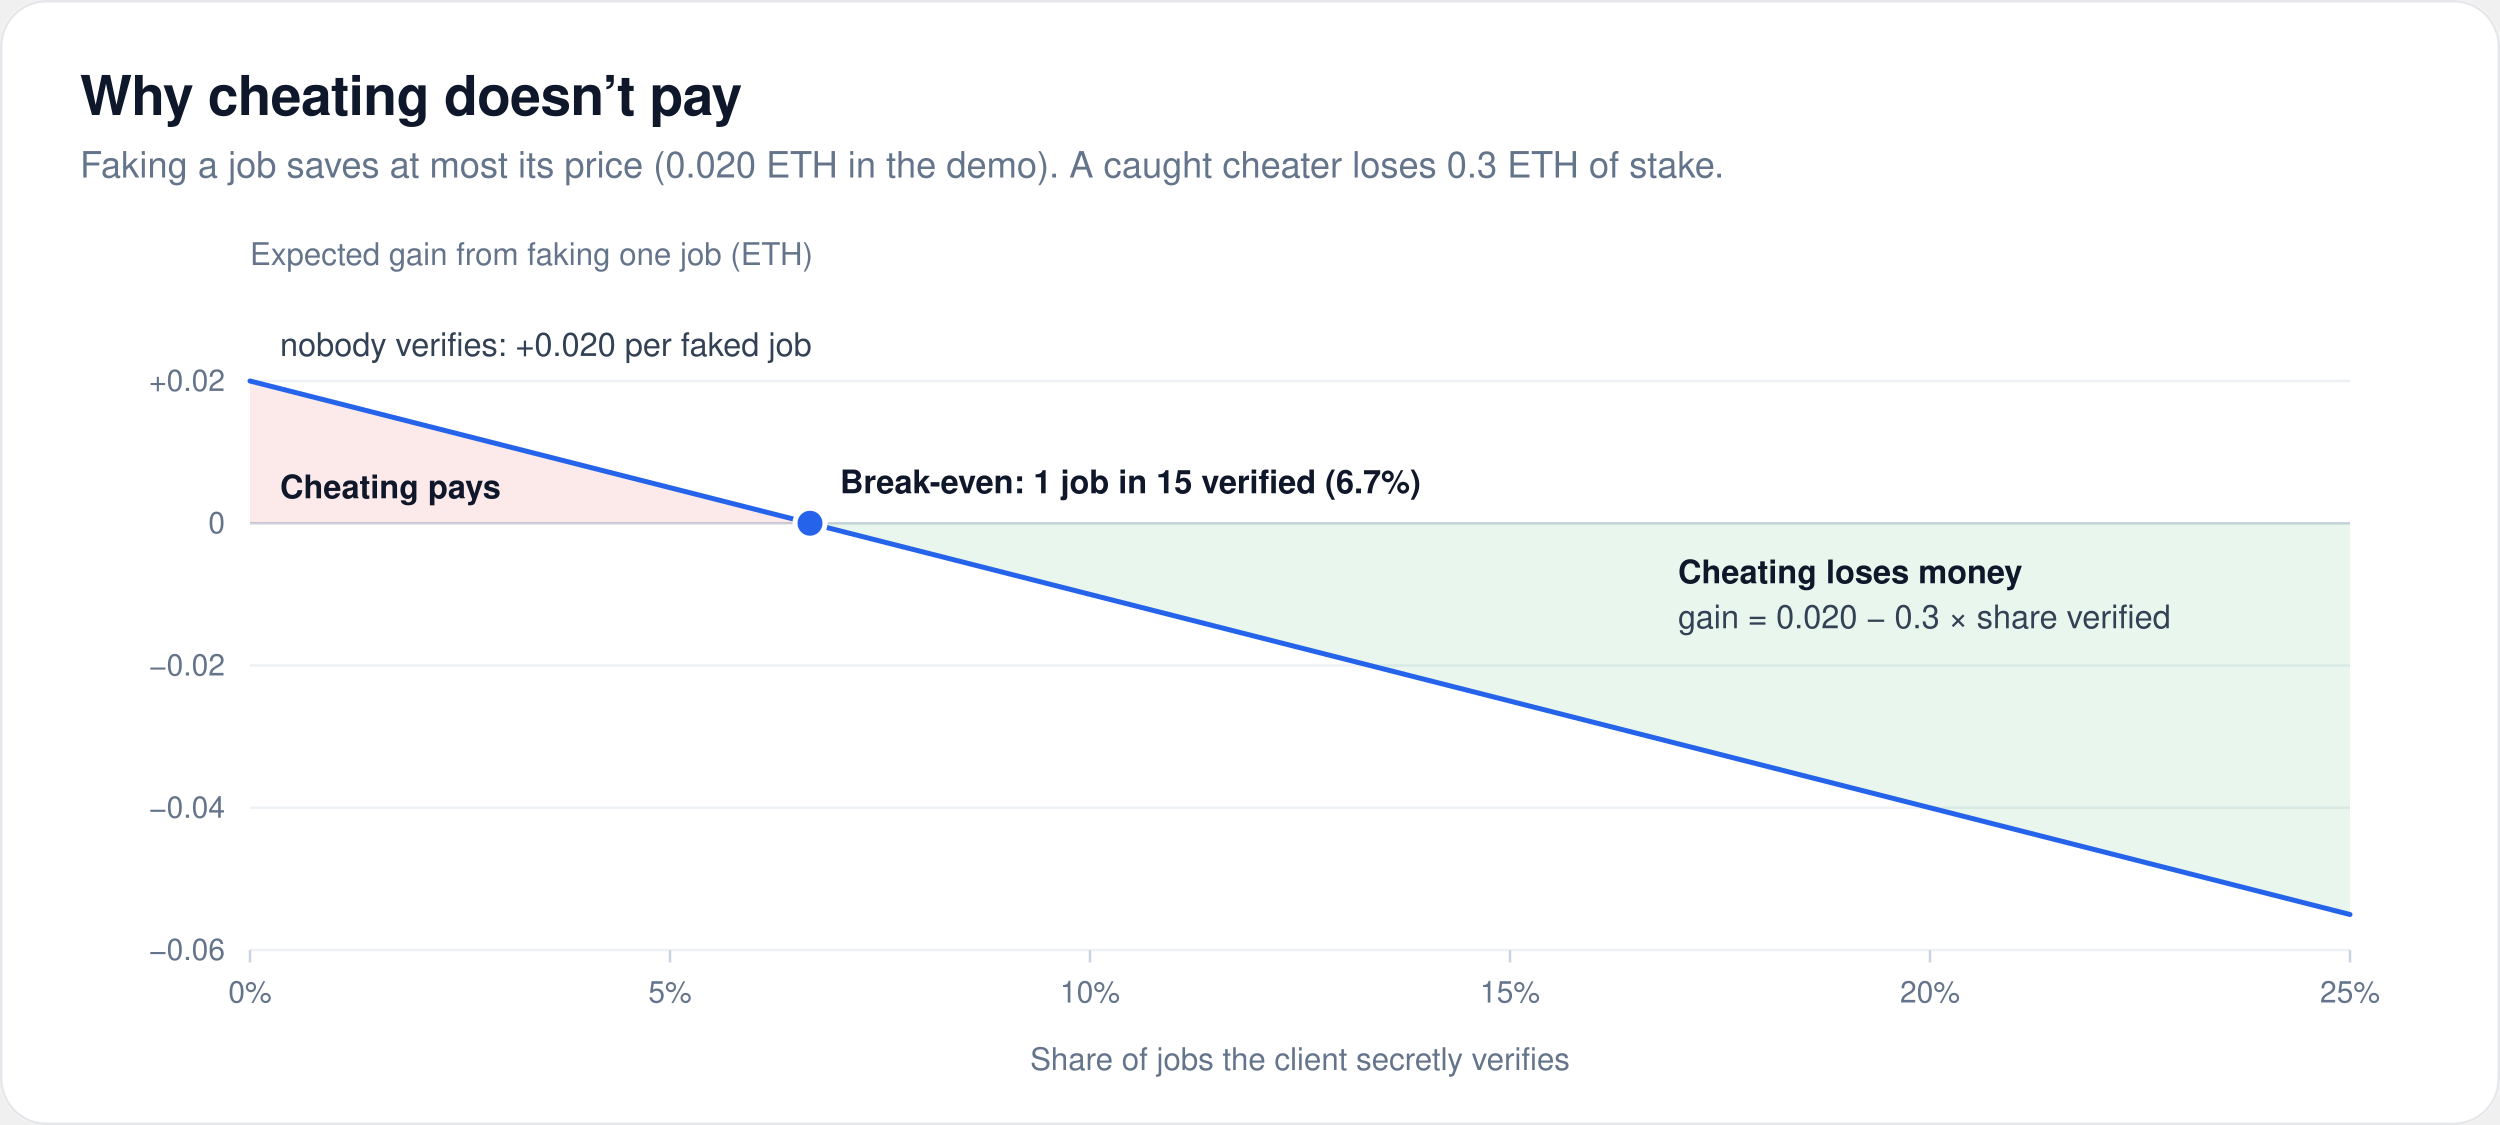
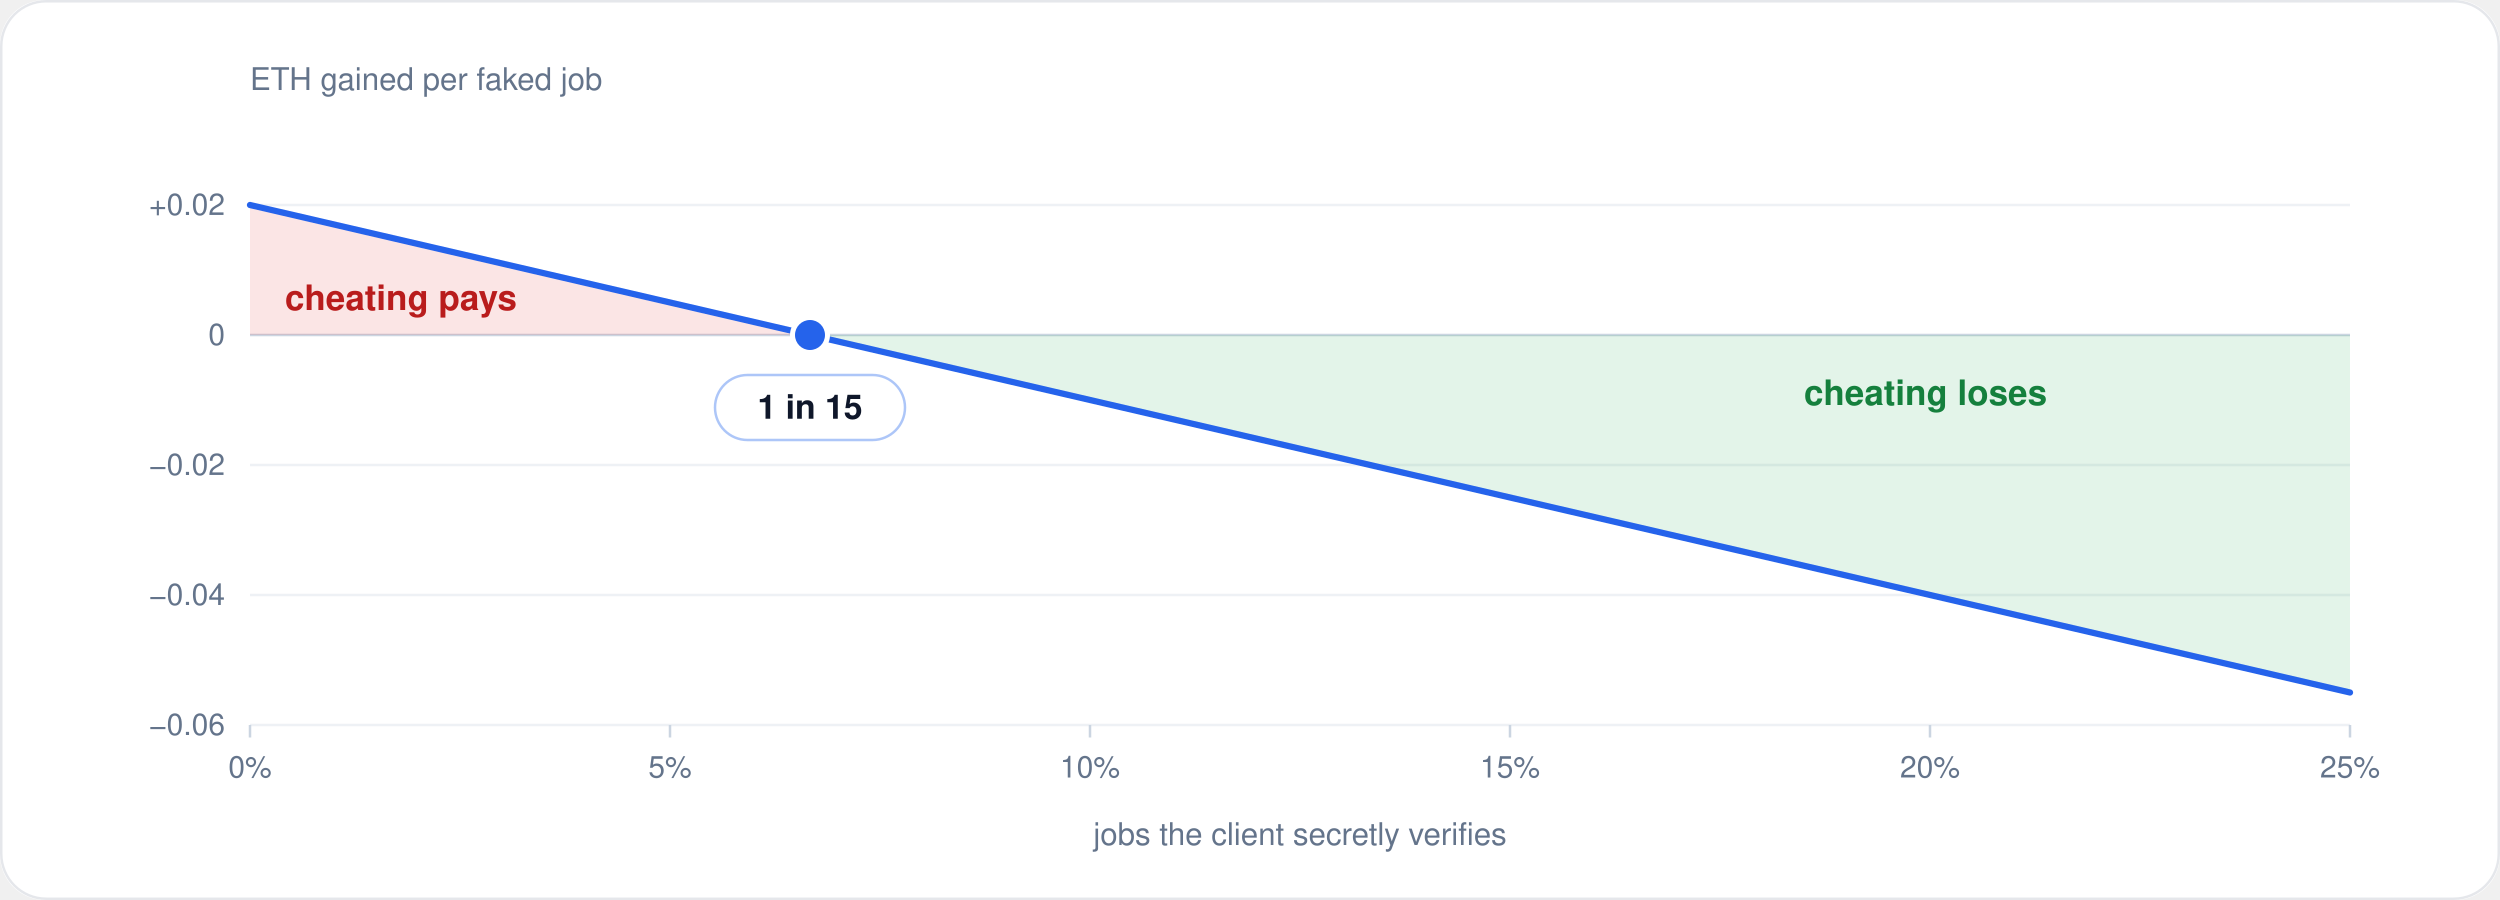
- <svg xmlns="http://www.w3.org/2000/svg" viewBox="0 0 1000 450" width="1000" height="450" font-family="-apple-system, BlinkMacSystemFont, 'Segoe UI', Helvetica, Arial, sans-serif">
-   <style>
-     .t { font-size: 22px; font-weight: 760; fill: #0f172a; letter-spacing: -0.01em; }
-     .s { font-size: 14.5px; fill: #64748b; }
-     .tick { font-size: 12px; fill: #64748b; font-variant-numeric: tabular-nums; }
-     .ax { font-size: 12.5px; fill: #64748b; }
-     .lab { font-size: 13px; fill: #334155; }
-     .labb { font-size: 13px; font-weight: 700; fill: #0f172a; }
-   </style>
-   <rect width="1000" height="450" rx="18" fill="#ffffff" />
-   <rect x="0.5" y="0.5" width="999" height="449" rx="18" fill="none" stroke="#e5e7eb" />
-   <text class="t" x="32" y="46">Why cheating doesn’t pay</text>
-   <text class="s" x="32" y="71">Faking a job saves at most its price (0.020 ETH in the demo). A caught cheater loses 0.3 ETH of stake.</text>
-   <text class="ax" x="100" y="106">Expected gain from faking one job (ETH)</text>
-   <line x1="100" y1="152.4" x2="940" y2="152.4" stroke="#eef1f5" stroke-width="1" />
-   <text class="tick" x="90" y="156.4" text-anchor="end">+0.02</text>
-   <line x1="100" y1="209.3" x2="940" y2="209.3" stroke="#cbd5e1" stroke-width="1" />
-   <text class="tick" x="90" y="213.3" text-anchor="end">0</text>
-   <line x1="100" y1="266.2" x2="940" y2="266.2" stroke="#eef1f5" stroke-width="1" />
-   <text class="tick" x="90" y="270.2" text-anchor="end">−0.02</text>
-   <line x1="100" y1="323.1" x2="940" y2="323.1" stroke="#eef1f5" stroke-width="1" />
-   <text class="tick" x="90" y="327.1" text-anchor="end">−0.04</text>
-   <line x1="100" y1="380.0" x2="940" y2="380.0" stroke="#eef1f5" stroke-width="1" />
-   <text class="tick" x="90" y="384.0" text-anchor="end">−0.06</text>
-   <line x1="100.0" y1="380" x2="100.0" y2="385" stroke="#cbd5e1" />
-   <text class="tick" x="100.0" y="401" text-anchor="middle">0%</text>
-   <line x1="268.0" y1="380" x2="268.0" y2="385" stroke="#cbd5e1" />
-   <text class="tick" x="268.0" y="401" text-anchor="middle">5%</text>
-   <line x1="436.0" y1="380" x2="436.0" y2="385" stroke="#cbd5e1" />
-   <text class="tick" x="436.0" y="401" text-anchor="middle">10%</text>
-   <line x1="604.0" y1="380" x2="604.0" y2="385" stroke="#cbd5e1" />
-   <text class="tick" x="604.0" y="401" text-anchor="middle">15%</text>
-   <line x1="772.0" y1="380" x2="772.0" y2="385" stroke="#cbd5e1" />
-   <text class="tick" x="772.0" y="401" text-anchor="middle">20%</text>
-   <line x1="940.0" y1="380" x2="940.0" y2="385" stroke="#cbd5e1" />
-   <text class="tick" x="940.0" y="401" text-anchor="middle">25%</text>
-   <text class="ax" x="520.0" y="428" text-anchor="middle">Share of jobs the client secretly verifies</text>
-   <polygon points="100.0,152.4 324.0,209.3 100.0,209.3" fill="#dc2626" fill-opacity="0.10" />
-   <polygon points="324.0,209.3 940.0,365.8 940.0,209.3" fill="#16a34a" fill-opacity="0.10" />
-   <line x1="100.0" y1="152.4" x2="940.0" y2="365.8" stroke="#2563eb" stroke-width="2" stroke-linecap="round" />
-   <text class="labb" x="112" y="199.3">Cheating pays</text>
-   <text class="labb" x="671.2" y="233.3">Cheating loses money</text>
-   <text class="lab" x="671.2" y="251.3">gain = 0.020 − 0.3 × share verified</text>
-   <text class="lab" x="112" y="142.4">nobody verifies: +0.020 per faked job</text>
-   <circle cx="324.0" cy="209.3" r="7" fill="#ffffff" />
-   <circle cx="324.0" cy="209.3" r="5" fill="#2563eb" />
-   <text class="labb" x="336.0" y="197.3">Break-even: 1 job in 15 verified (6.7%)</text>
+ <svg xmlns="http://www.w3.org/2000/svg" viewBox="0 0 1000 360" width="1000" height="360" font-family="-apple-system, BlinkMacSystemFont, 'Segoe UI', Helvetica, Arial, sans-serif">
+   <rect width="1000" height="360" rx="18" fill="#ffffff" />
+   <rect x="0.5" y="0.5" width="999" height="359" rx="18" fill="none" stroke="#e5e7eb" />
+   <text x="100" y="36" font-size="12.5" fill="#64748b">ETH gained per faked job</text>
+   <line x1="100" y1="82.0" x2="940" y2="82.0" stroke="#eef1f5" />
+   <text x="90" y="86.0" font-size="12" fill="#64748b" text-anchor="end">+0.02</text>
+   <line x1="100" y1="134.0" x2="940" y2="134.0" stroke="#cbd5e1" />
+   <text x="90" y="138.0" font-size="12" fill="#64748b" text-anchor="end">0</text>
+   <line x1="100" y1="186.0" x2="940" y2="186.0" stroke="#eef1f5" />
+   <text x="90" y="190.0" font-size="12" fill="#64748b" text-anchor="end">−0.02</text>
+   <line x1="100" y1="238.0" x2="940" y2="238.0" stroke="#eef1f5" />
+   <text x="90" y="242.0" font-size="12" fill="#64748b" text-anchor="end">−0.04</text>
+   <line x1="100" y1="290.0" x2="940" y2="290.0" stroke="#eef1f5" />
+   <text x="90" y="294.0" font-size="12" fill="#64748b" text-anchor="end">−0.06</text>
+   <line x1="100.0" y1="290" x2="100.0" y2="295" stroke="#cbd5e1" />
+   <text x="100.0" y="311" font-size="12" fill="#64748b" text-anchor="middle">0%</text>
+   <line x1="268.0" y1="290" x2="268.0" y2="295" stroke="#cbd5e1" />
+   <text x="268.0" y="311" font-size="12" fill="#64748b" text-anchor="middle">5%</text>
+   <line x1="436.0" y1="290" x2="436.0" y2="295" stroke="#cbd5e1" />
+   <text x="436.0" y="311" font-size="12" fill="#64748b" text-anchor="middle">10%</text>
+   <line x1="604.0" y1="290" x2="604.0" y2="295" stroke="#cbd5e1" />
+   <text x="604.0" y="311" font-size="12" fill="#64748b" text-anchor="middle">15%</text>
+   <line x1="772.0" y1="290" x2="772.0" y2="295" stroke="#cbd5e1" />
+   <text x="772.0" y="311" font-size="12" fill="#64748b" text-anchor="middle">20%</text>
+   <line x1="940.0" y1="290" x2="940.0" y2="295" stroke="#cbd5e1" />
+   <text x="940.0" y="311" font-size="12" fill="#64748b" text-anchor="middle">25%</text>
+   <text x="520.0" y="338" font-size="12.5" fill="#64748b" text-anchor="middle">jobs the client secretly verifies</text>
+   <polygon points="100.0,82.0 324.0,134.0 100.0,134.0" fill="#dc2626" fill-opacity="0.12" />
+   <polygon points="324.0,134.0 940.0,277.0 940.0,134.0" fill="#16a34a" fill-opacity="0.12" />
+   <line x1="100.0" y1="82.0" x2="940.0" y2="277.0" stroke="#2563eb" stroke-width="2.5" stroke-linecap="round" />
+   <text x="114" y="124.0" font-size="14" font-weight="700" fill="#b91c1c">cheating pays</text>
+   <text x="721.6" y="162.0" font-size="14" font-weight="700" fill="#15803d">cheating loses</text>
+   <circle cx="324.0" cy="134.0" r="8" fill="#ffffff" />
+   <circle cx="324.0" cy="134.0" r="6" fill="#2563eb" />
+   <rect x="286.0" y="150.0" width="76" height="26" rx="13" fill="#ffffff" stroke="#adc6f8" />
+   <text x="324.0" y="167.5" font-size="13.5" font-weight="750" fill="#0f172a" text-anchor="middle">1 in 15</text>
</svg>
